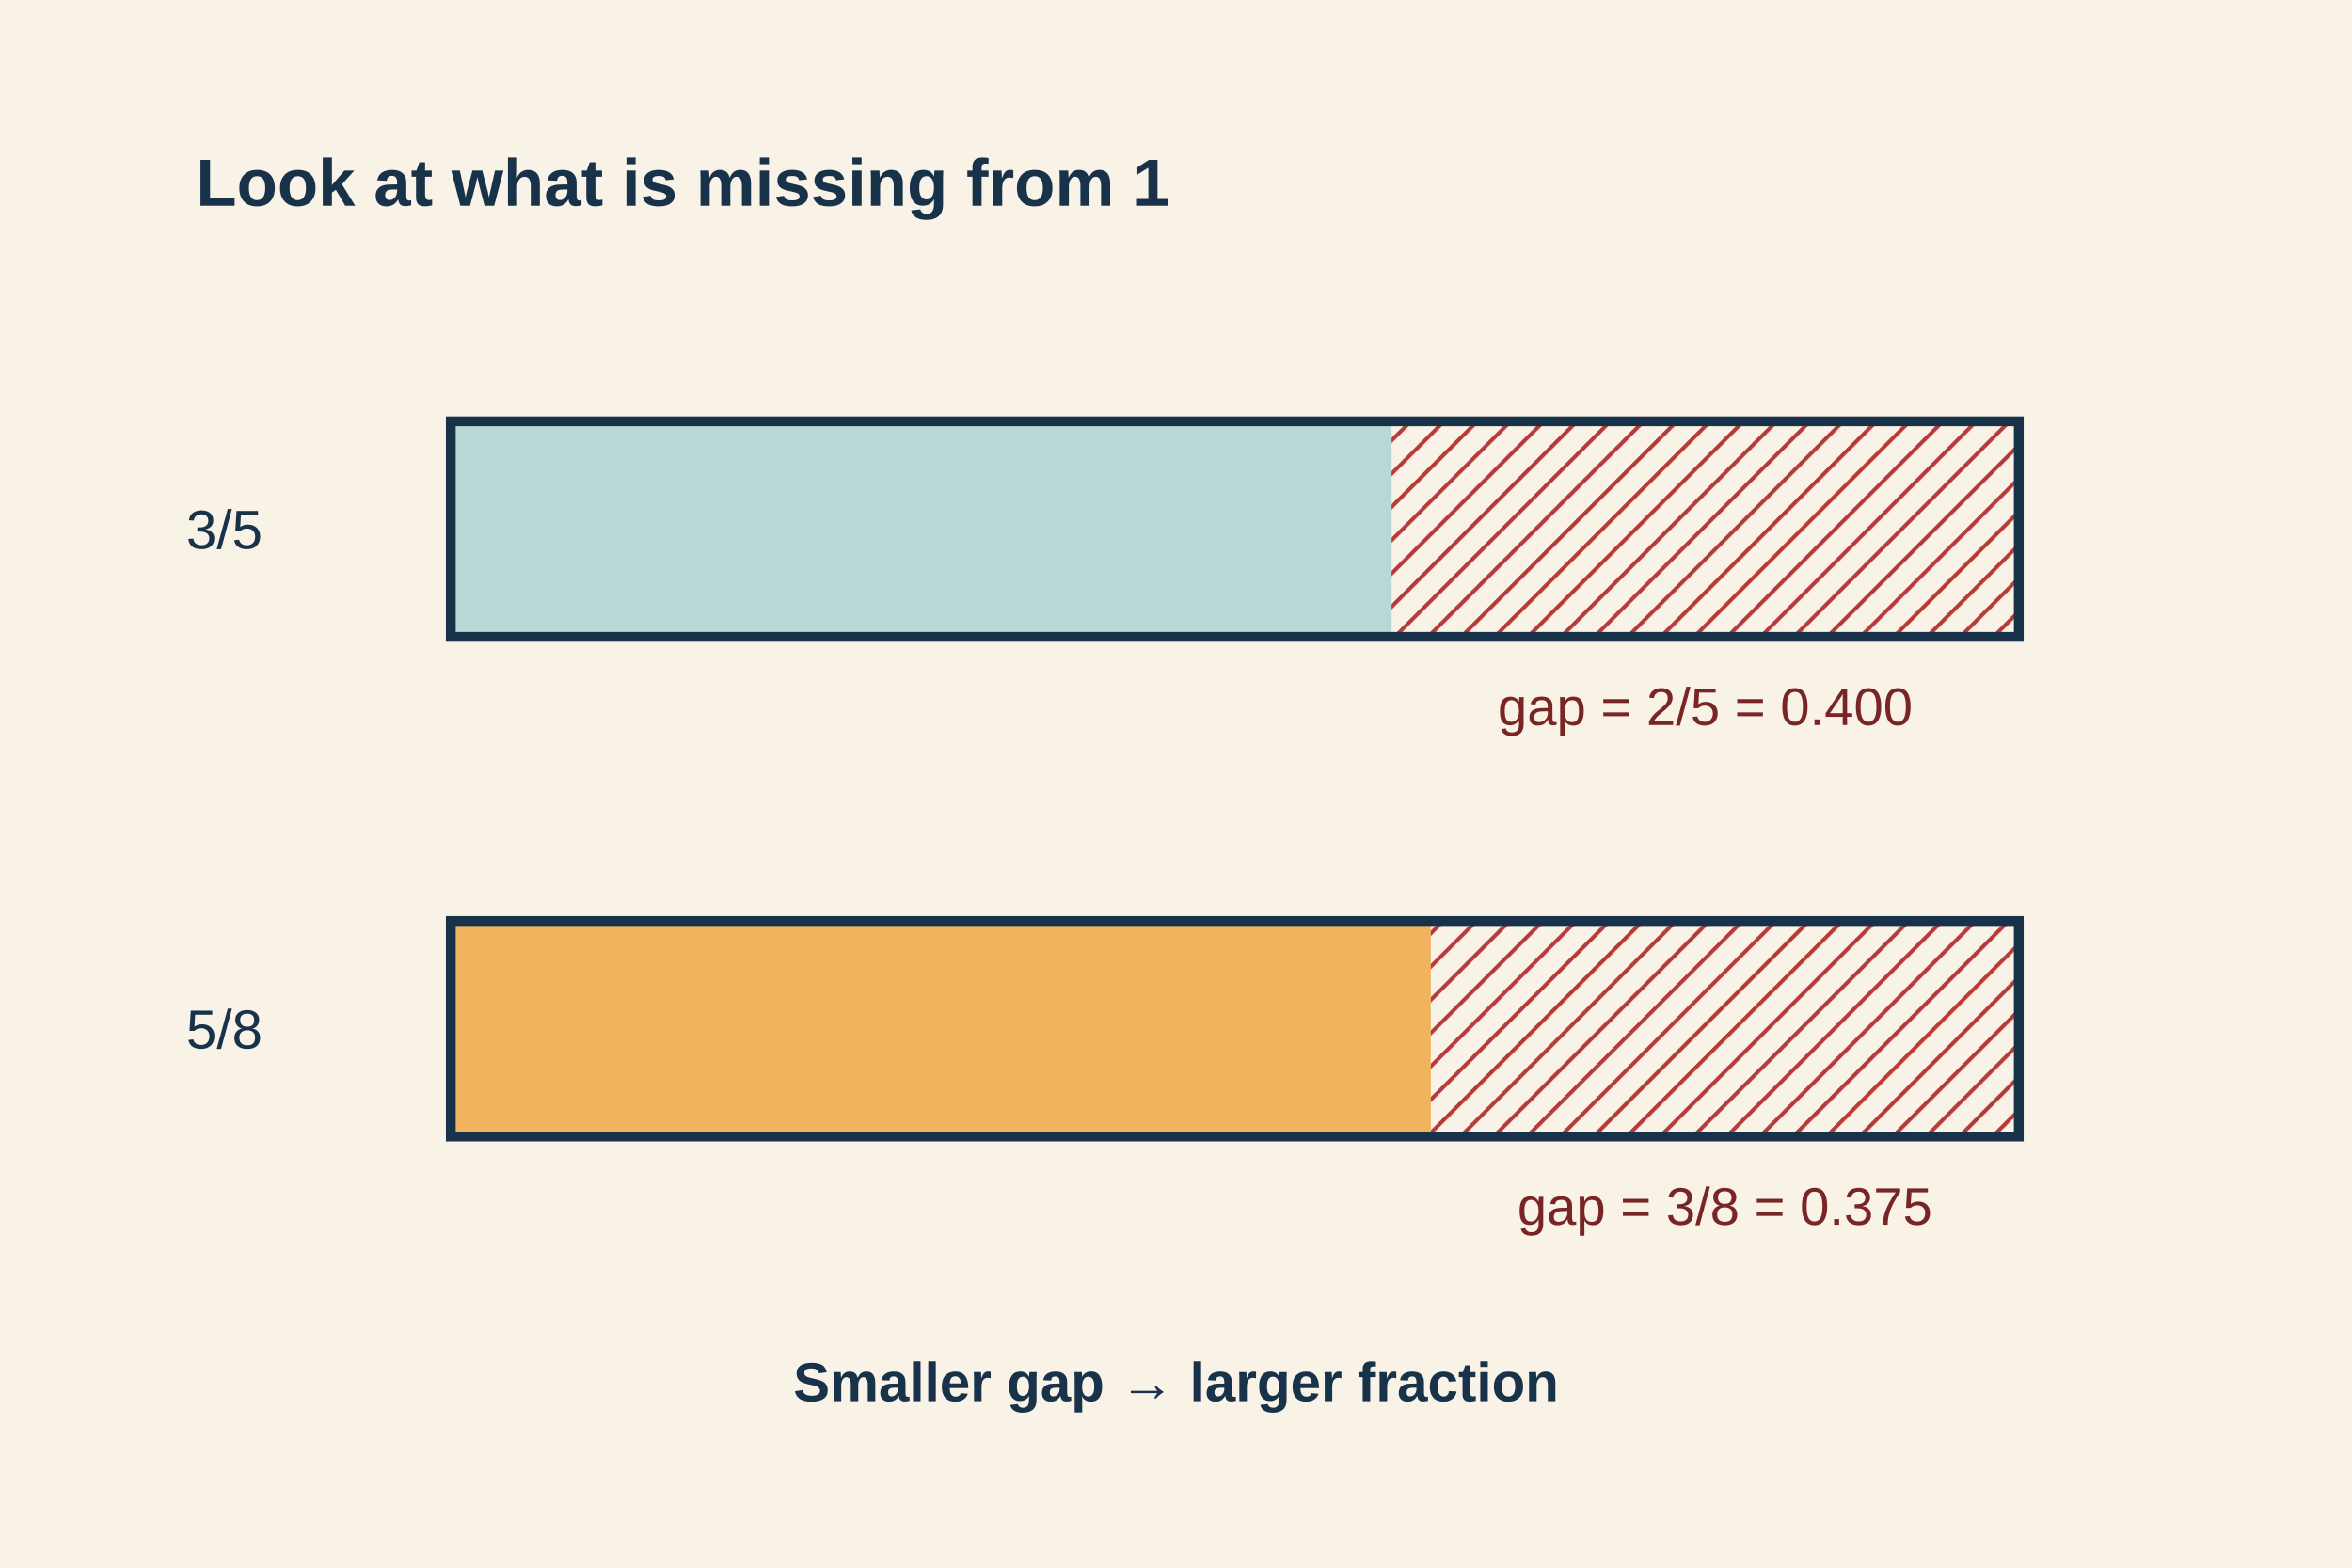
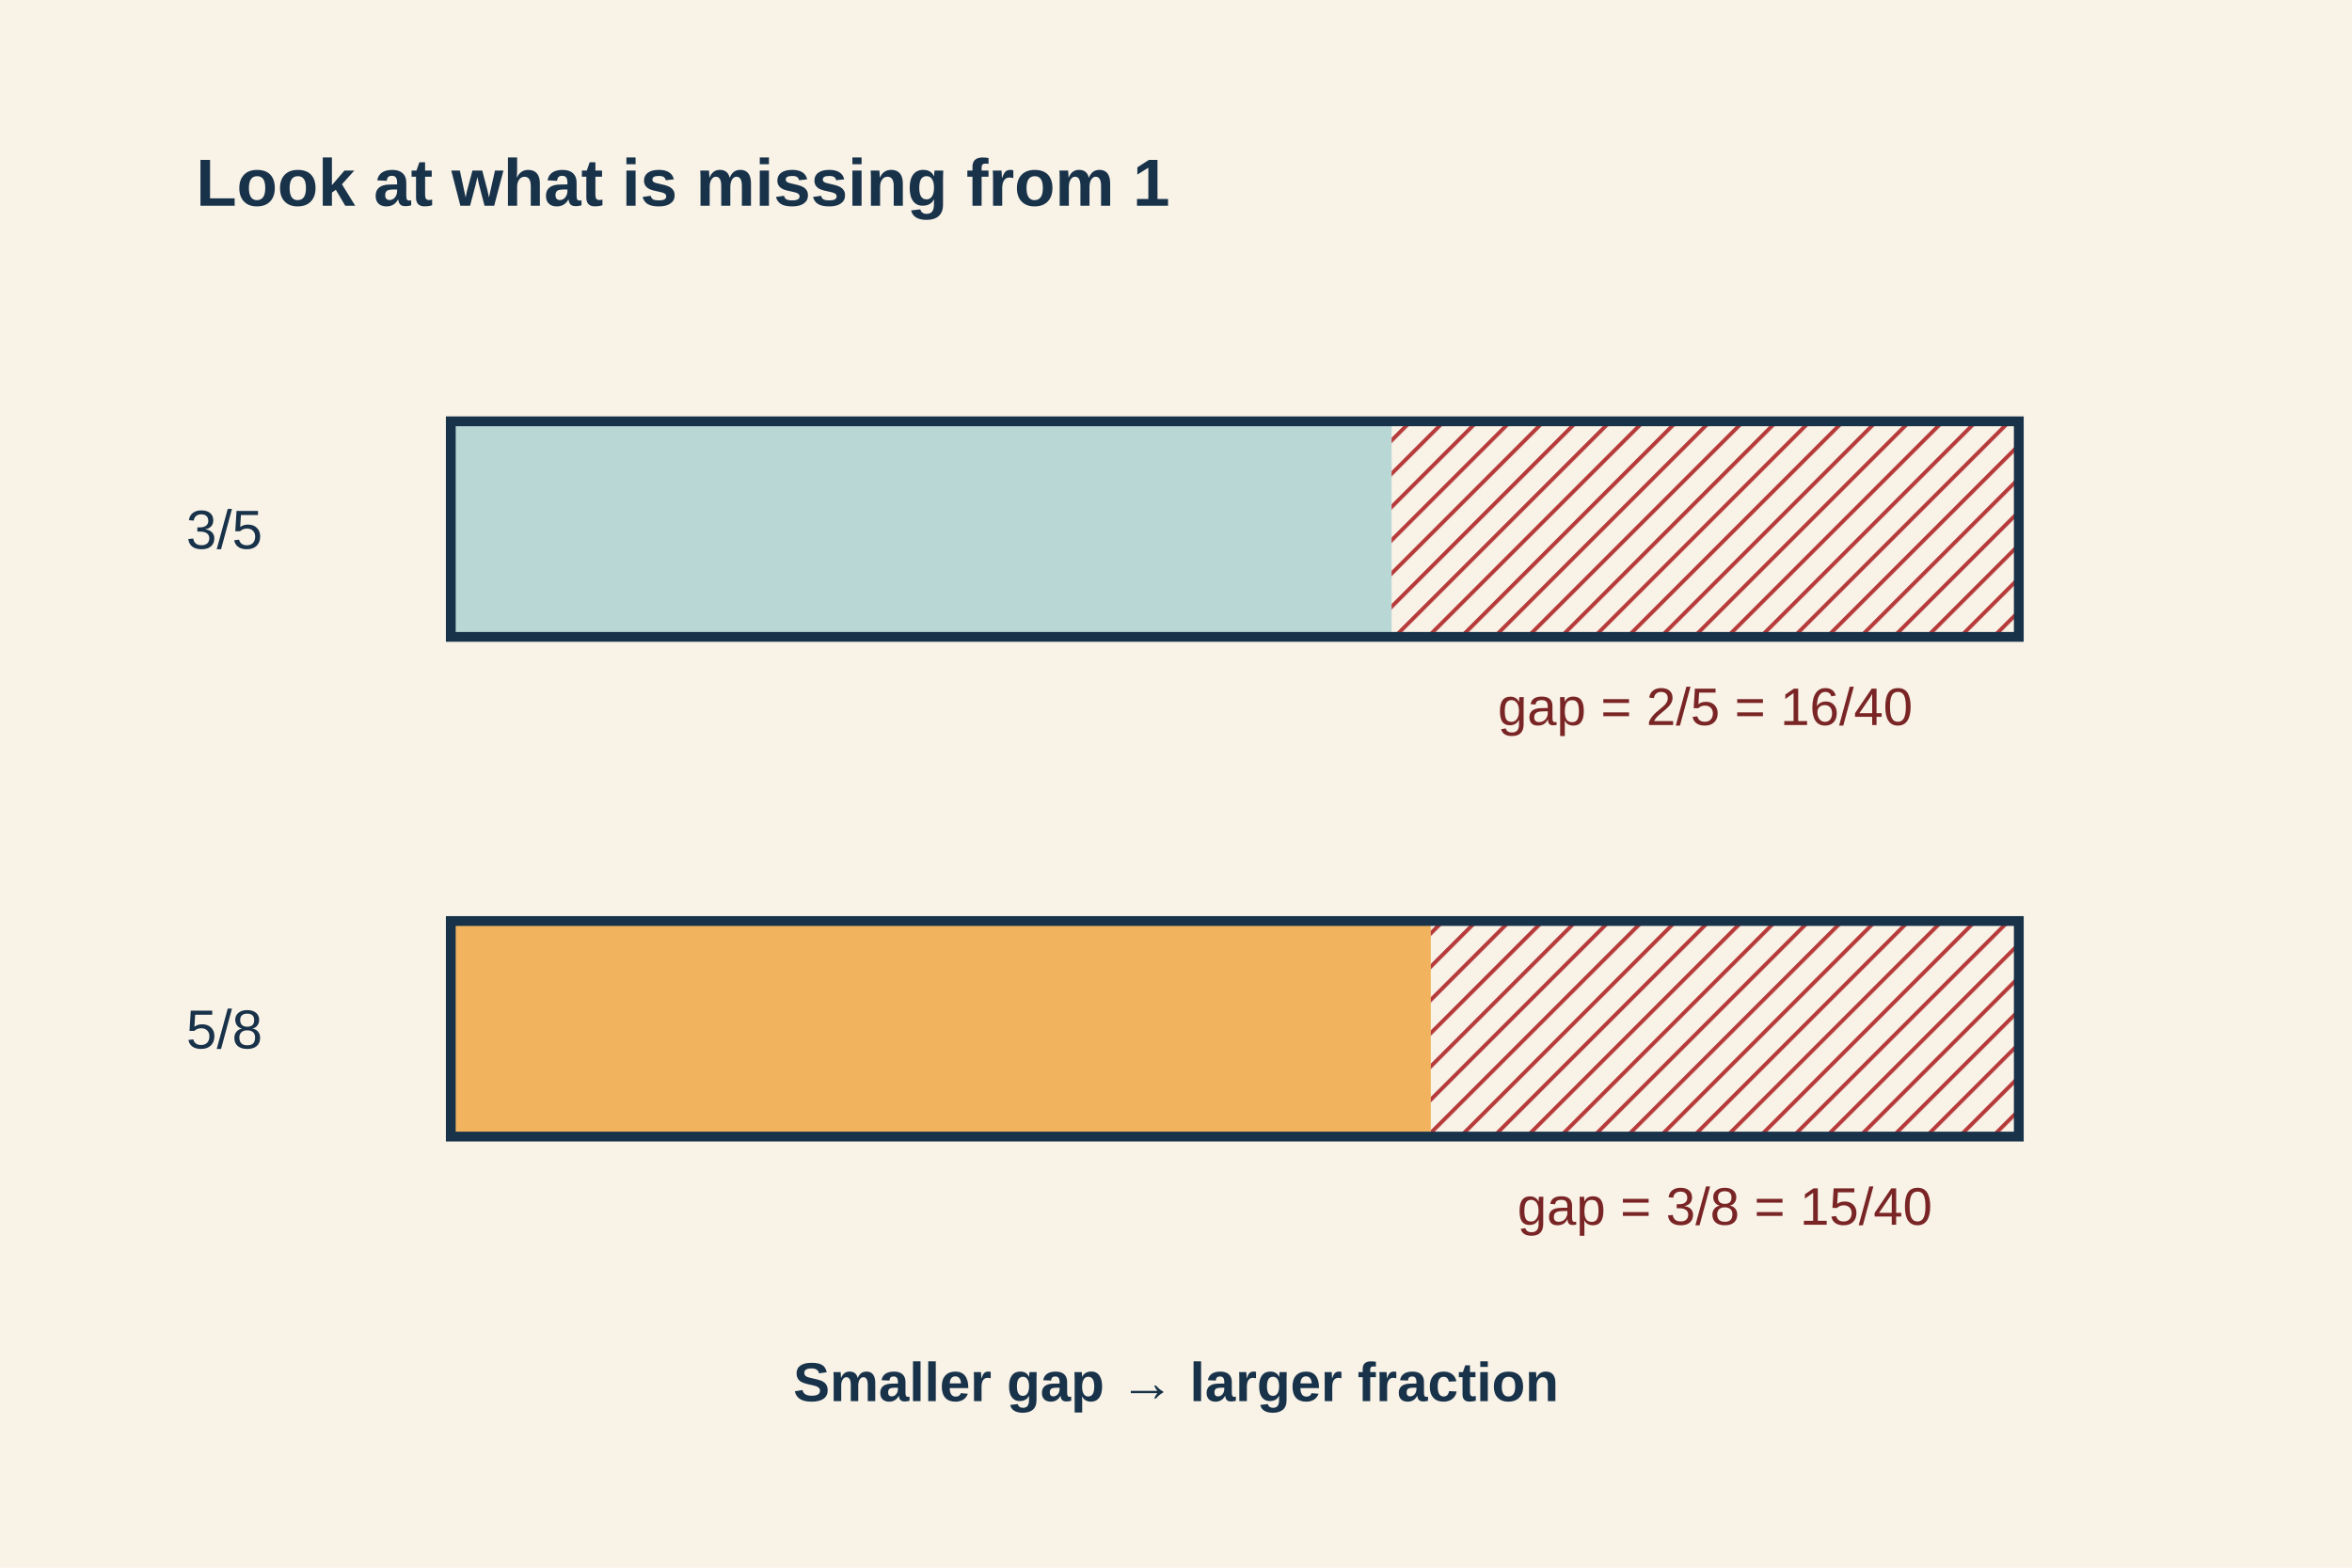
<svg xmlns="http://www.w3.org/2000/svg" width="1200" height="800" viewBox="0 0 1200 800" role="img" aria-labelledby="title desc">
  <defs>
    <pattern id="gap" width="12" height="12" patternUnits="userSpaceOnUse" patternTransform="rotate(45)">
      <line y2="12" stroke="#B33A3A" stroke-width="4" />
    </pattern>
  </defs>
  <rect width="1200" height="800" fill="#F8F2E7" />
  <text x="100" y="105" font-family="Arial, sans-serif" font-size="34" font-weight="700" fill="#18324A">Look at what is missing from 1</text>
  <text x="95" y="280" font-family="Arial, sans-serif" font-size="28" fill="#18324A">3/5</text>
  <rect x="230" y="215" width="480" height="110" fill="#B9D8D5" />
  <rect x="710" y="215" width="320" height="110" fill="url(#gap)" />
  <rect x="230" y="215" width="800" height="110" fill="none" stroke="#18324A" stroke-width="5" />
-   <text x="870" y="370" text-anchor="middle" font-family="Arial, sans-serif" font-size="27" fill="#7A2525">gap = 2/5 = 0.400</text>
+   <text x="870" y="370" text-anchor="middle" font-family="Arial, sans-serif" font-size="27" fill="#7A2525">gap = 2/5 = 16/40</text>
  <text x="95" y="535" font-family="Arial, sans-serif" font-size="28" fill="#18324A">5/8</text>
  <rect x="230" y="470" width="500" height="110" fill="#F2B35F" />
  <rect x="730" y="470" width="300" height="110" fill="url(#gap)" />
  <rect x="230" y="470" width="800" height="110" fill="none" stroke="#18324A" stroke-width="5" />
-   <text x="880" y="625" text-anchor="middle" font-family="Arial, sans-serif" font-size="27" fill="#7A2525">gap = 3/8 = 0.375</text>
+   <text x="880" y="625" text-anchor="middle" font-family="Arial, sans-serif" font-size="27" fill="#7A2525">gap = 3/8 = 15/40</text>
  <text x="600" y="715" text-anchor="middle" font-family="Arial, sans-serif" font-size="28" font-weight="700" fill="#18324A">Smaller gap → larger fraction</text>
</svg>
